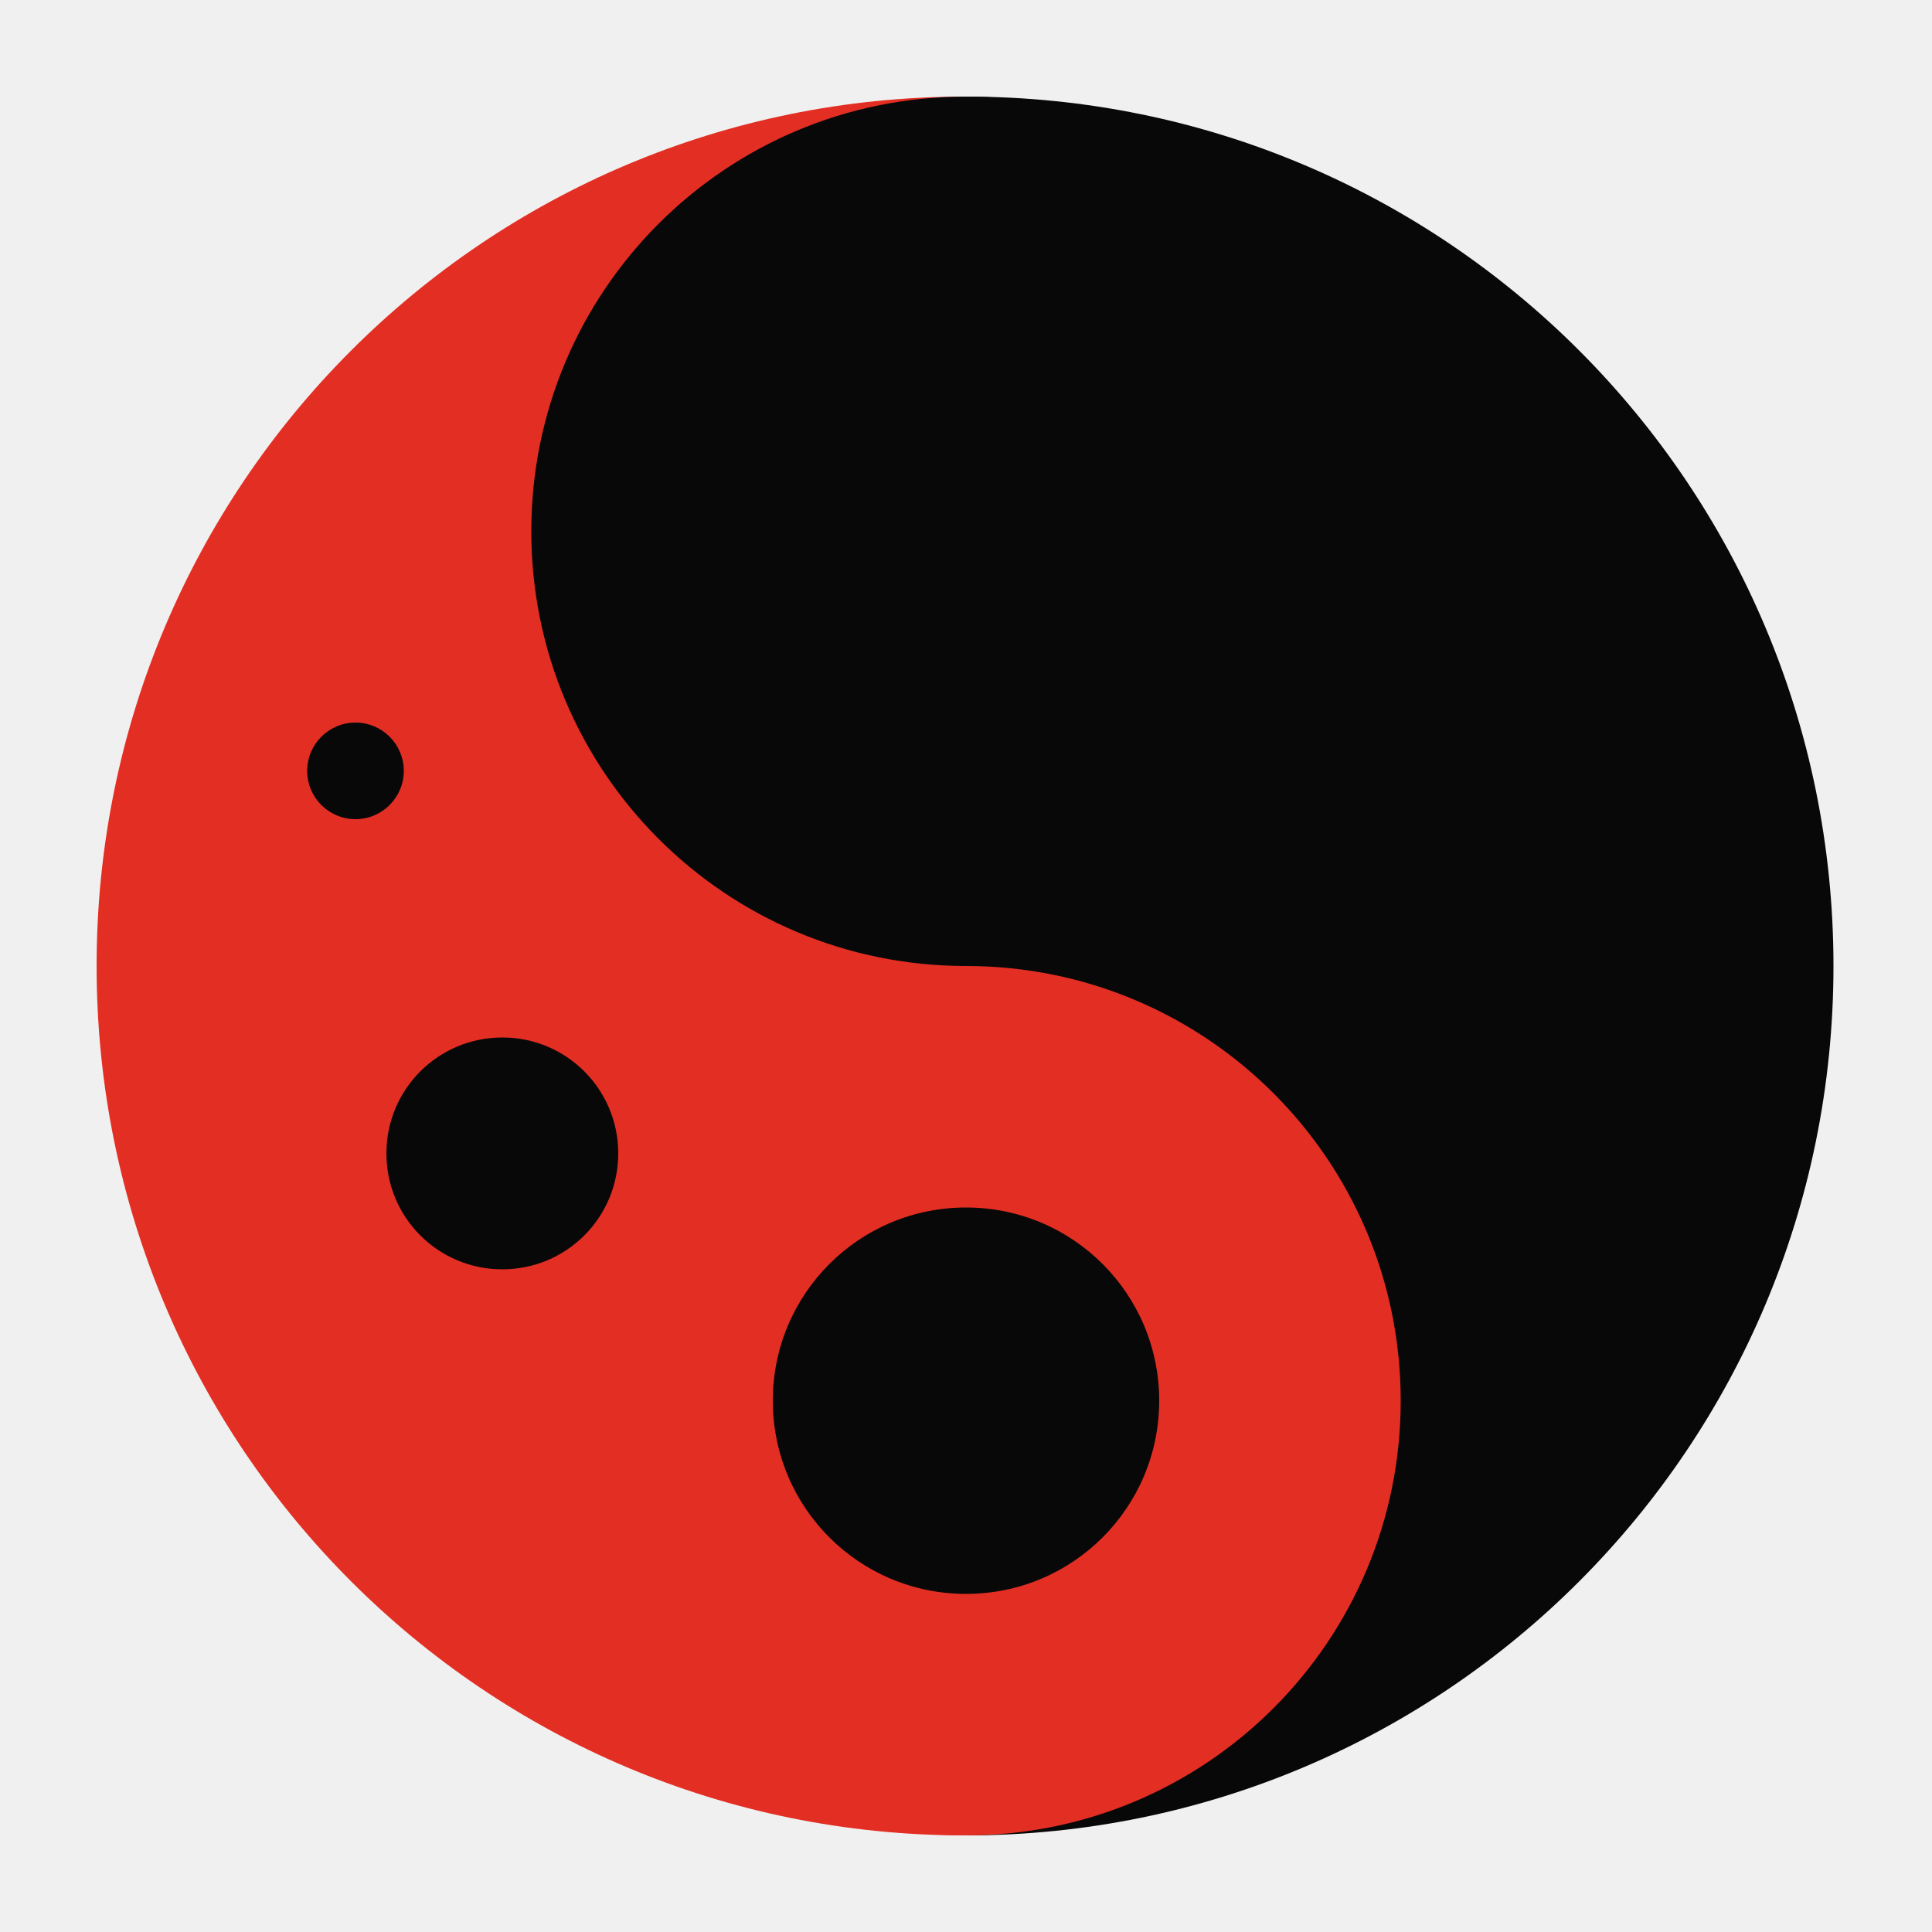
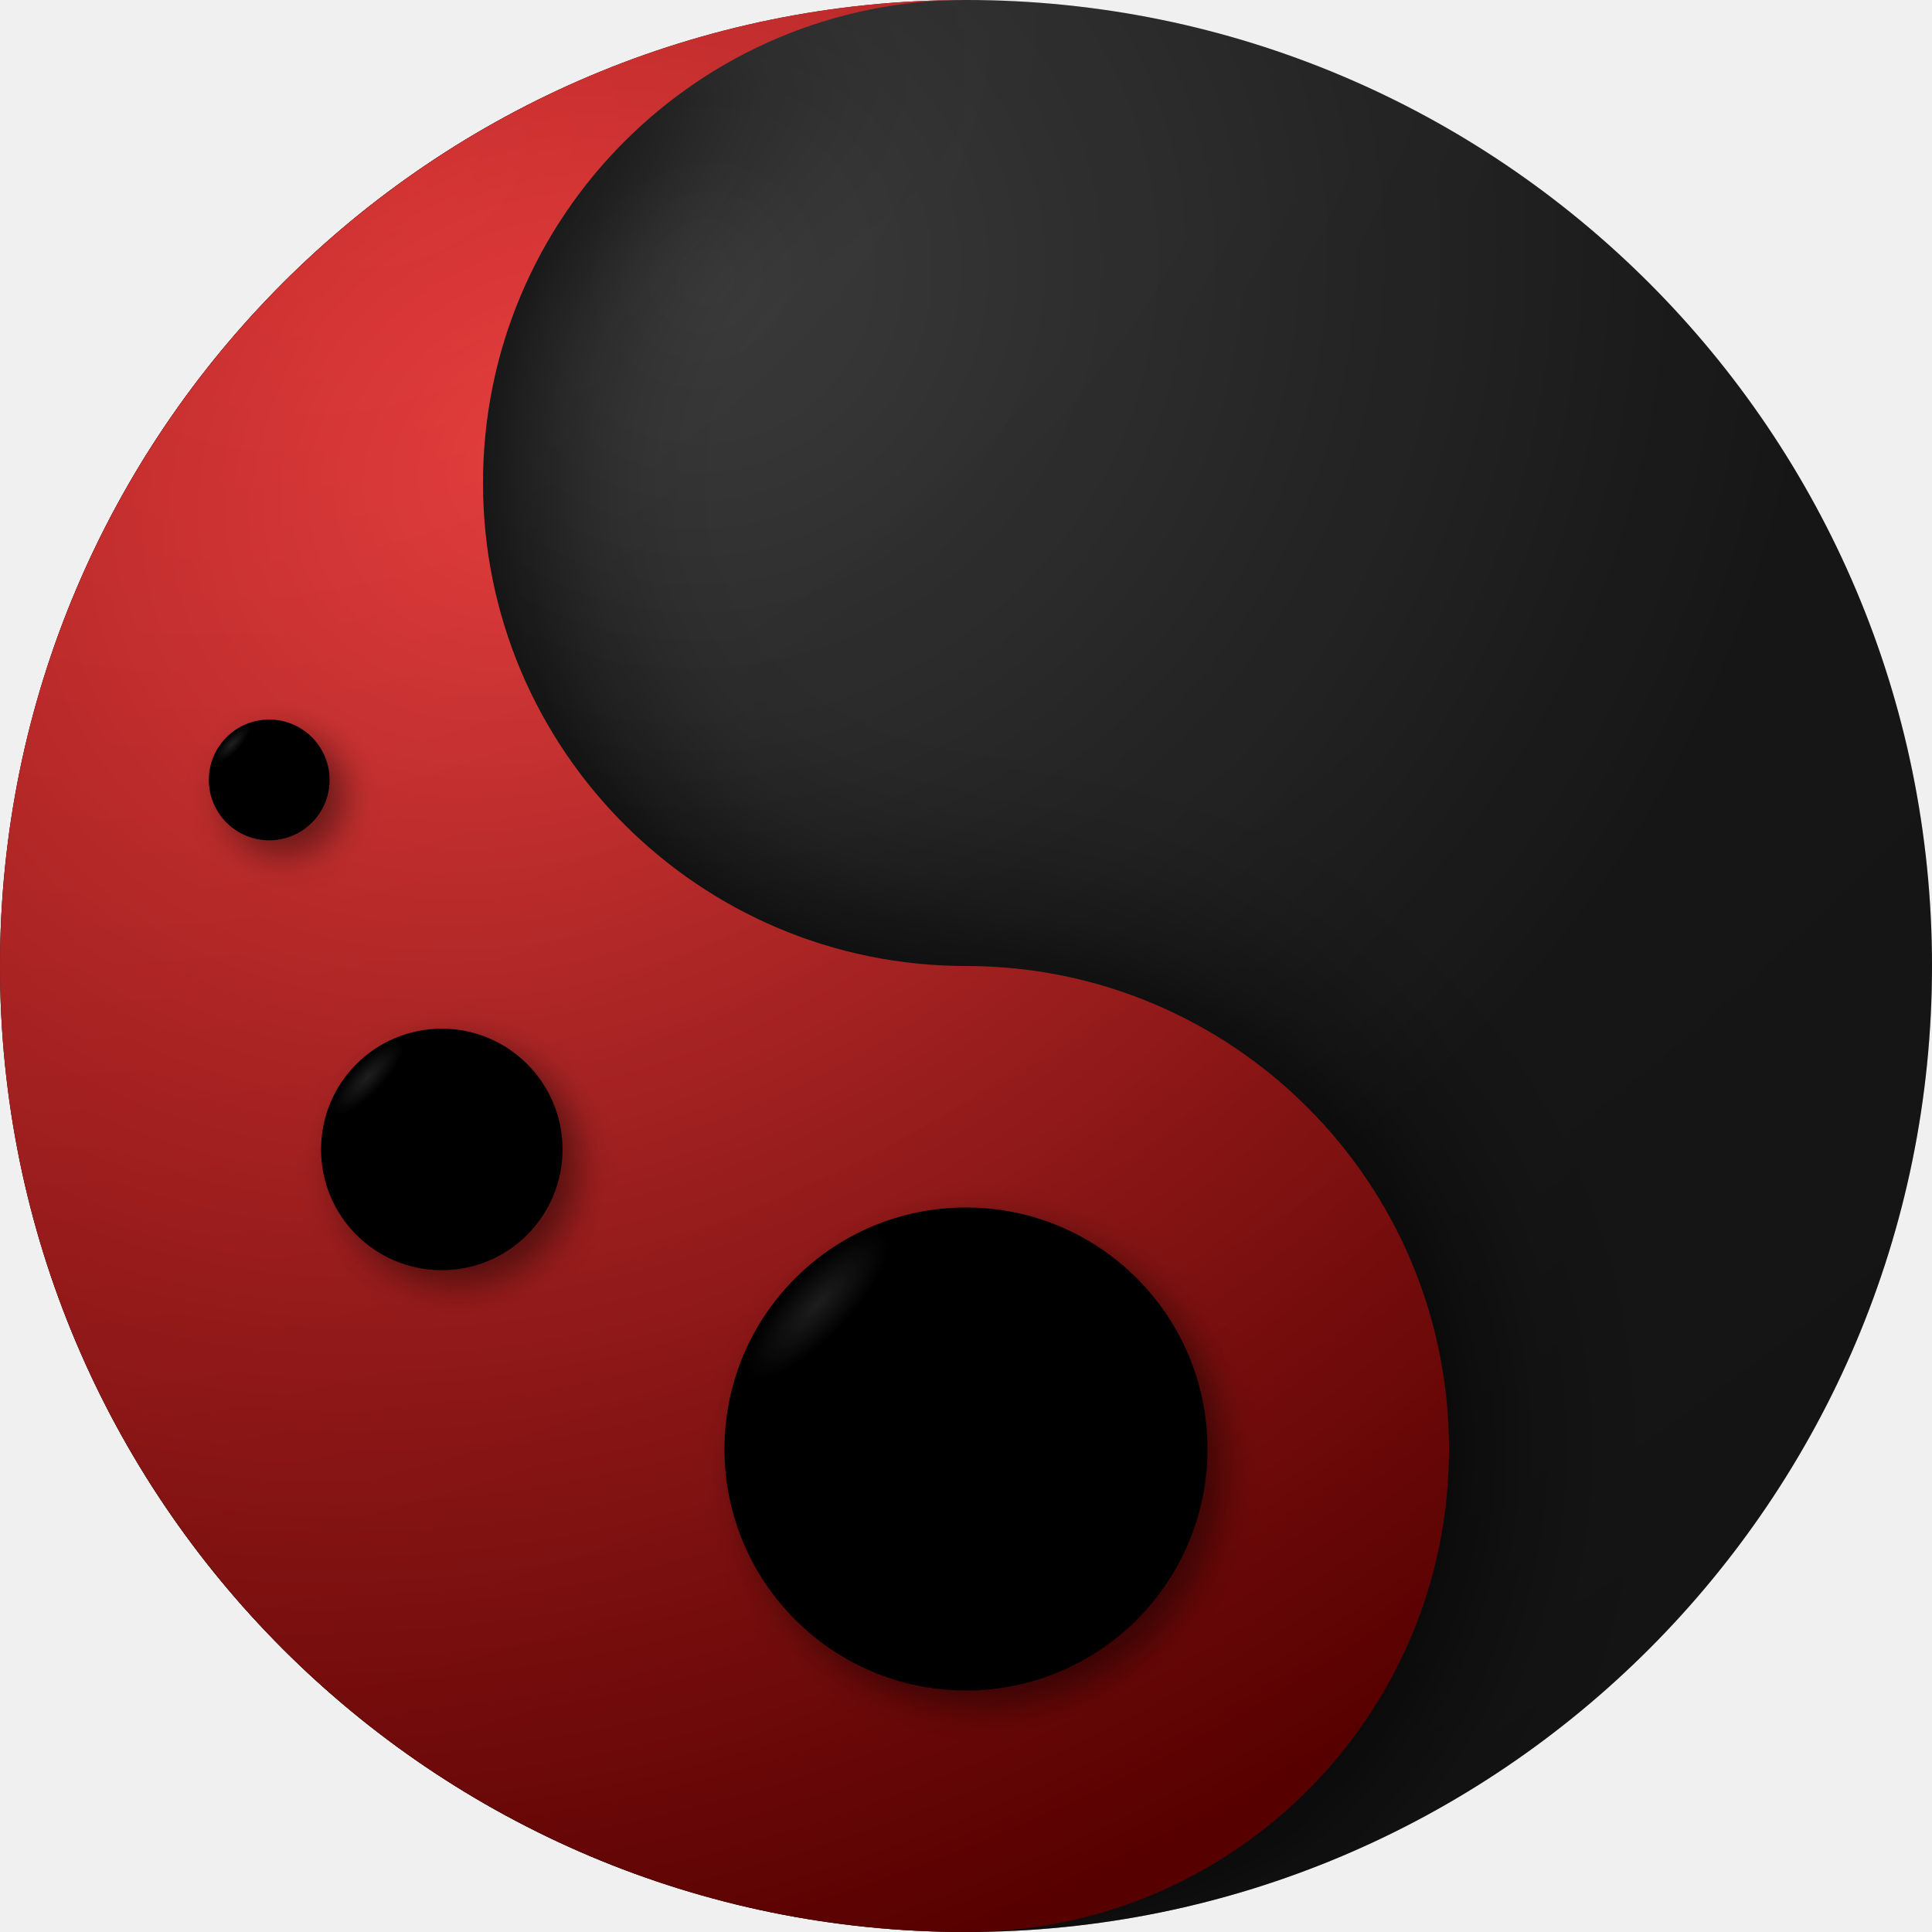
- <svg xmlns="http://www.w3.org/2000/svg" version="1.2" viewBox="0 0 1000 1000" width="1000" height="1000">
-   <style>
- 		.s0 { fill: #e32e23 } 
- 		.s1 { fill: #080808 } 
- 	</style>
-   <g id="Base Background">
-     <path id="Red" class="s0" d="m499.4 950c-248.5 0-449.4-201.2-449.4-450 0-248.9 200.9-450 449.4-450m0 900c-248.5 0-449.4-201.2-449.4-450 0-248.9 200.9-450 449.4-450m0 900c-248.5 0-449.4-201.2-449.4-450 0-248.9 200.9-450 449.4-450" />
-     <path id="Black" class="s1" d="m500 50c248.3 0 449 201.1 449 450 0 248.8-200.7 450-449 450" />
-   </g>
-   <g id="Base Foreground">
-     <path id="Red" class="s0" d="m500 950c-124.4 0-225-100.6-225-225 0-124.4 100.6-225 225-225 124.4 0 225 100.6 225 225 0 124.4-100.6 225-225 225z" />
-     <path id="Black" class="s1" d="m500 500c-124.4 0-225-100.6-225-225 0-124.4 100.6-225 225-225 124.4 0 225 100.6 225 225 0 124.4-100.6 225-225 225z" />
-   </g>
-   <g id="Dots">
-     <path id="Large" class="s1" d="m500 825c-55.3 0-100-44.7-100-100 0-55.3 44.7-100 100-100 55.3 0 100 44.7 100 100 0 55.3-44.7 100-100 100z" />
-     <path id="Medium" class="s1" d="m260 657c-33.2 0-60-26.8-60-60 0-33.2 26.8-60 60-60 33.2 0 60 26.8 60 60 0 33.2-26.8 60-60 60z" />
-     <path id="Small" class="s1" d="m184 424c-13.8 0-25-11.2-25-25 0-13.8 11.2-25 25-25 13.8 0 25 11.2 25 25 0 13.8-11.2 25-25 25z" />
+ <svg xmlns="http://www.w3.org/2000/svg" xmlns:xlink="http://www.w3.org/1999/xlink" width="128" height="128" viewBox="0 0 128 128" version="1.1" id="svg306">
+   <defs id="defs303">
+     <linearGradient id="linearGradient14141">
+       <stop style="stop-color:#000000;stop-opacity:0" offset="0" id="stop14137" />
+       <stop style="stop-color:#000000;stop-opacity:0.318;" offset="1" id="stop14139" />
+     </linearGradient>
+     <linearGradient id="linearGradient11435">
+       <stop style="stop-color:#eb4040;stop-opacity:1;" offset="0" id="stop11431" />
+       <stop style="stop-color:#700000;stop-opacity:1;" offset="1" id="stop11433" />
+     </linearGradient>
+     <linearGradient id="linearGradient8091">
+       <stop style="stop-color:#ffffff;stop-opacity:0.133;" offset="0" id="stop8087" />
+       <stop style="stop-color:#ffffff;stop-opacity:0;" offset="1" id="stop8089" />
+     </linearGradient>
+     <linearGradient id="linearGradient7947">
+       <stop style="stop-color:#ffffff;stop-opacity:0.155;" offset="0" id="stop7943" />
+       <stop style="stop-color:#ffffff;stop-opacity:0" offset="1" id="stop7945" />
+     </linearGradient>
+     <filter style="color-interpolation-filters:sRGB" id="filter7831" x="-0.125" y="-0.093" width="1.251" height="1.186">
+       <feGaussianBlur stdDeviation="6.677" id="feGaussianBlur7833" />
+     </filter>
+     <mask maskUnits="userSpaceOnUse" id="mask7835">
+       <circle style="fill:#ffffff;fill-opacity:1;stroke:none;stroke-width:0.8;stroke-linecap:round;stroke-linejoin:round;stroke-opacity:0.965;paint-order:markers stroke fill" id="circle7837" cx="64" cy="64" r="64" />
+     </mask>
+     <radialGradient xlink:href="#linearGradient7947" id="radialGradient7949" cx="35.671" cy="42.405" fx="35.671" fy="42.405" r="64" gradientTransform="matrix(-0.9433215,0.6908308,-0.6678308,-0.9119131,108.7231,32.32375)" gradientUnits="userSpaceOnUse" />
+     <radialGradient xlink:href="#linearGradient8091" id="radialGradient8093" cx="88.554" cy="93.949" fx="88.554" fy="93.949" r="16" gradientTransform="matrix(-0.09649086,-0.09206171,0.2789223,-0.2923417,36.50634,122.0365)" gradientUnits="userSpaceOnUse" />
+     <radialGradient xlink:href="#linearGradient8091" id="radialGradient8093-9" cx="88.554" cy="93.949" fx="88.554" fy="93.949" r="16" gradientTransform="matrix(-0.04824543,-0.04603086,0.1394612,-0.1461708,15.52345,89.1727)" gradientUnits="userSpaceOnUse" />
+     <radialGradient xlink:href="#linearGradient8091" id="radialGradient8093-9-0" cx="88.554" cy="93.949" fx="88.554" fy="93.949" r="16" gradientTransform="matrix(-0.02412272,-0.02301543,0.06973057,-0.07308542,10.96223,58.18249)" gradientUnits="userSpaceOnUse" />
+     <radialGradient xlink:href="#linearGradient11435" id="radialGradient11153" cx="35.97" cy="33.512" fx="35.97" fy="33.512" r="62" gradientTransform="matrix(0.8633286,1.372808,-1.67877,1.055752,61.17527,-54.5335)" gradientUnits="userSpaceOnUse" />
+     <mask maskUnits="userSpaceOnUse" id="mask12265">
+       <circle style="fill:#ffffff;fill-opacity:1;stroke:none;stroke-width:0.8;stroke-linecap:round;stroke-linejoin:round;stroke-opacity:0.965;paint-order:markers stroke fill" id="circle12267" cx="64" cy="64" r="64" />
+     </mask>
+     <filter style="color-interpolation-filters:sRGB" id="filter14037" x="-0.085" y="-0.085" width="1.171" height="1.171">
+       <feGaussianBlur stdDeviation="1.137" id="feGaussianBlur14039" />
+     </filter>
+     <filter style="color-interpolation-filters:sRGB" id="filter14041" x="-0.171" y="-0.171" width="1.341" height="1.341">
+       <feGaussianBlur stdDeviation="1.137" id="feGaussianBlur14043" />
+     </filter>
+     <filter style="color-interpolation-filters:sRGB" id="filter14045" x="-0.341" y="-0.341" width="1.682" height="1.682">
+       <feGaussianBlur stdDeviation="1.137" id="feGaussianBlur14047" />
+     </filter>
+     <radialGradient xlink:href="#linearGradient14141" id="radialGradient7949-9" cx="2.721" cy="38.059" fx="2.721" fy="38.059" r="64" gradientTransform="matrix(1.258988,2.396881,-3.69813,1.942465,164.4703,-68.77538)" gradientUnits="userSpaceOnUse" />
+   </defs>
+   <g id="layer1">
+     <ellipse style="display:inline;fill:#1a1a1a;stroke:none;stroke-width:0.8;stroke-linecap:round;stroke-dasharray:none" id="path604" cx="64" cy="64" rx="64" ry="64" />
+     <ellipse style="display:inline;fill:url(#radialGradient7949);stroke:none;stroke-width:0.8;stroke-linecap:round;stroke-dasharray:none;fill-opacity:1" id="path604-6" cx="64" cy="64" rx="64" ry="64" />
+     <path id="rect4249-5" style="fill:#000000;fill-opacity:1;stroke:none;stroke-width:0.8;stroke-linecap:round;stroke-linejoin:round;stroke-opacity:0.965;paint-order:markers stroke fill;filter:url(#filter7831)" d="m -28,-44 v 172 h 88 4 C 81.673,128 96,113.673 96,96 96,78.327 81.673,64 64,64 46.327,64 32,49.673 32,32 32,14.327 46.327,0 64,0 h 35.9 l -0.2,-44 z" mask="url(#mask7835)" />
+     <path id="rect4249" style="fill:url(#radialGradient11153);fill-opacity:1;stroke:none;stroke-width:0.8;stroke-linecap:round;stroke-linejoin:round;stroke-opacity:0.965;paint-order:markers stroke fill" d="M -28 -44 L -28 128 L 64 128 A 32 32 0 0 0 96 96 A 32 32 0 0 0 64 64 C 46.327 64 32 49.673 32 32 C 32 14.327 46.327 0 64 0 L 64 -44 L -28 -44 z " mask="url(#mask12265)" />
+     <ellipse style="display:inline;mix-blend-mode:normal;fill:#000000;fill-opacity:0.454;stroke:none;stroke-width:0.8;stroke-linecap:round;stroke-dasharray:none;filter:url(#filter14045)" id="path1265-2-7-6-1" cx="18.836" cy="52.674" rx="4" ry="4" />
+     <ellipse style="display:inline;mix-blend-mode:normal;fill:#000000;fill-opacity:0.455;stroke:none;stroke-width:0.8;stroke-linecap:round;stroke-dasharray:none;filter:url(#filter14041)" id="path1265-2-7-61" cx="30.27" cy="77.155" rx="8" ry="8" />
+     <ellipse style="fill:#000000;fill-opacity:1;stroke:none;stroke-width:0.8;stroke-linecap:round;stroke-dasharray:none" id="path1267" cx="29.27" cy="76.154" rx="8" ry="8" />
+     <ellipse style="display:inline;opacity:1;mix-blend-mode:normal;fill:#000000;fill-opacity:0.455;stroke:none;stroke-width:0.8;stroke-linecap:round;stroke-dasharray:none;filter:url(#filter14037)" id="path1265-2-5" cx="65" cy="97" rx="16" ry="16" />
+     <ellipse style="display:inline;fill:#000000;fill-opacity:1;stroke:none;stroke-width:0.8;stroke-linecap:round;stroke-dasharray:none" id="path1265" cx="64" cy="96" rx="16" ry="16" />
+     <ellipse style="display:inline;fill:#000000;fill-opacity:1;stroke:none;stroke-width:0.8;stroke-linecap:round;stroke-dasharray:none" id="path6329" cx="17.836" cy="51.673" rx="4" ry="4" />
+     <ellipse style="display:inline;fill:url(#radialGradient8093);fill-opacity:1;stroke:none;stroke-width:0.8;stroke-linecap:round;stroke-dasharray:none" id="path1265-2" cx="64" cy="96" rx="16" ry="16" />
+     <ellipse style="display:inline;fill:url(#radialGradient8093-9);fill-opacity:1;stroke:none;stroke-width:0.8;stroke-linecap:round;stroke-dasharray:none" id="path1265-2-7" cx="29.27" cy="76.154" rx="8" ry="8" />
+     <ellipse style="display:inline;fill:url(#radialGradient8093-9-0);fill-opacity:1;stroke:none;stroke-width:0.8;stroke-linecap:round;stroke-dasharray:none" id="path1265-2-7-6" cx="17.836" cy="51.673" rx="4" ry="4" />
+     <ellipse style="display:inline;fill:url(#radialGradient7949-9);fill-opacity:1;stroke:none;stroke-width:0.8;stroke-linecap:round;stroke-dasharray:none" id="path604-6-8" cx="64" cy="64" rx="64" ry="64" />
  </g>
</svg>
